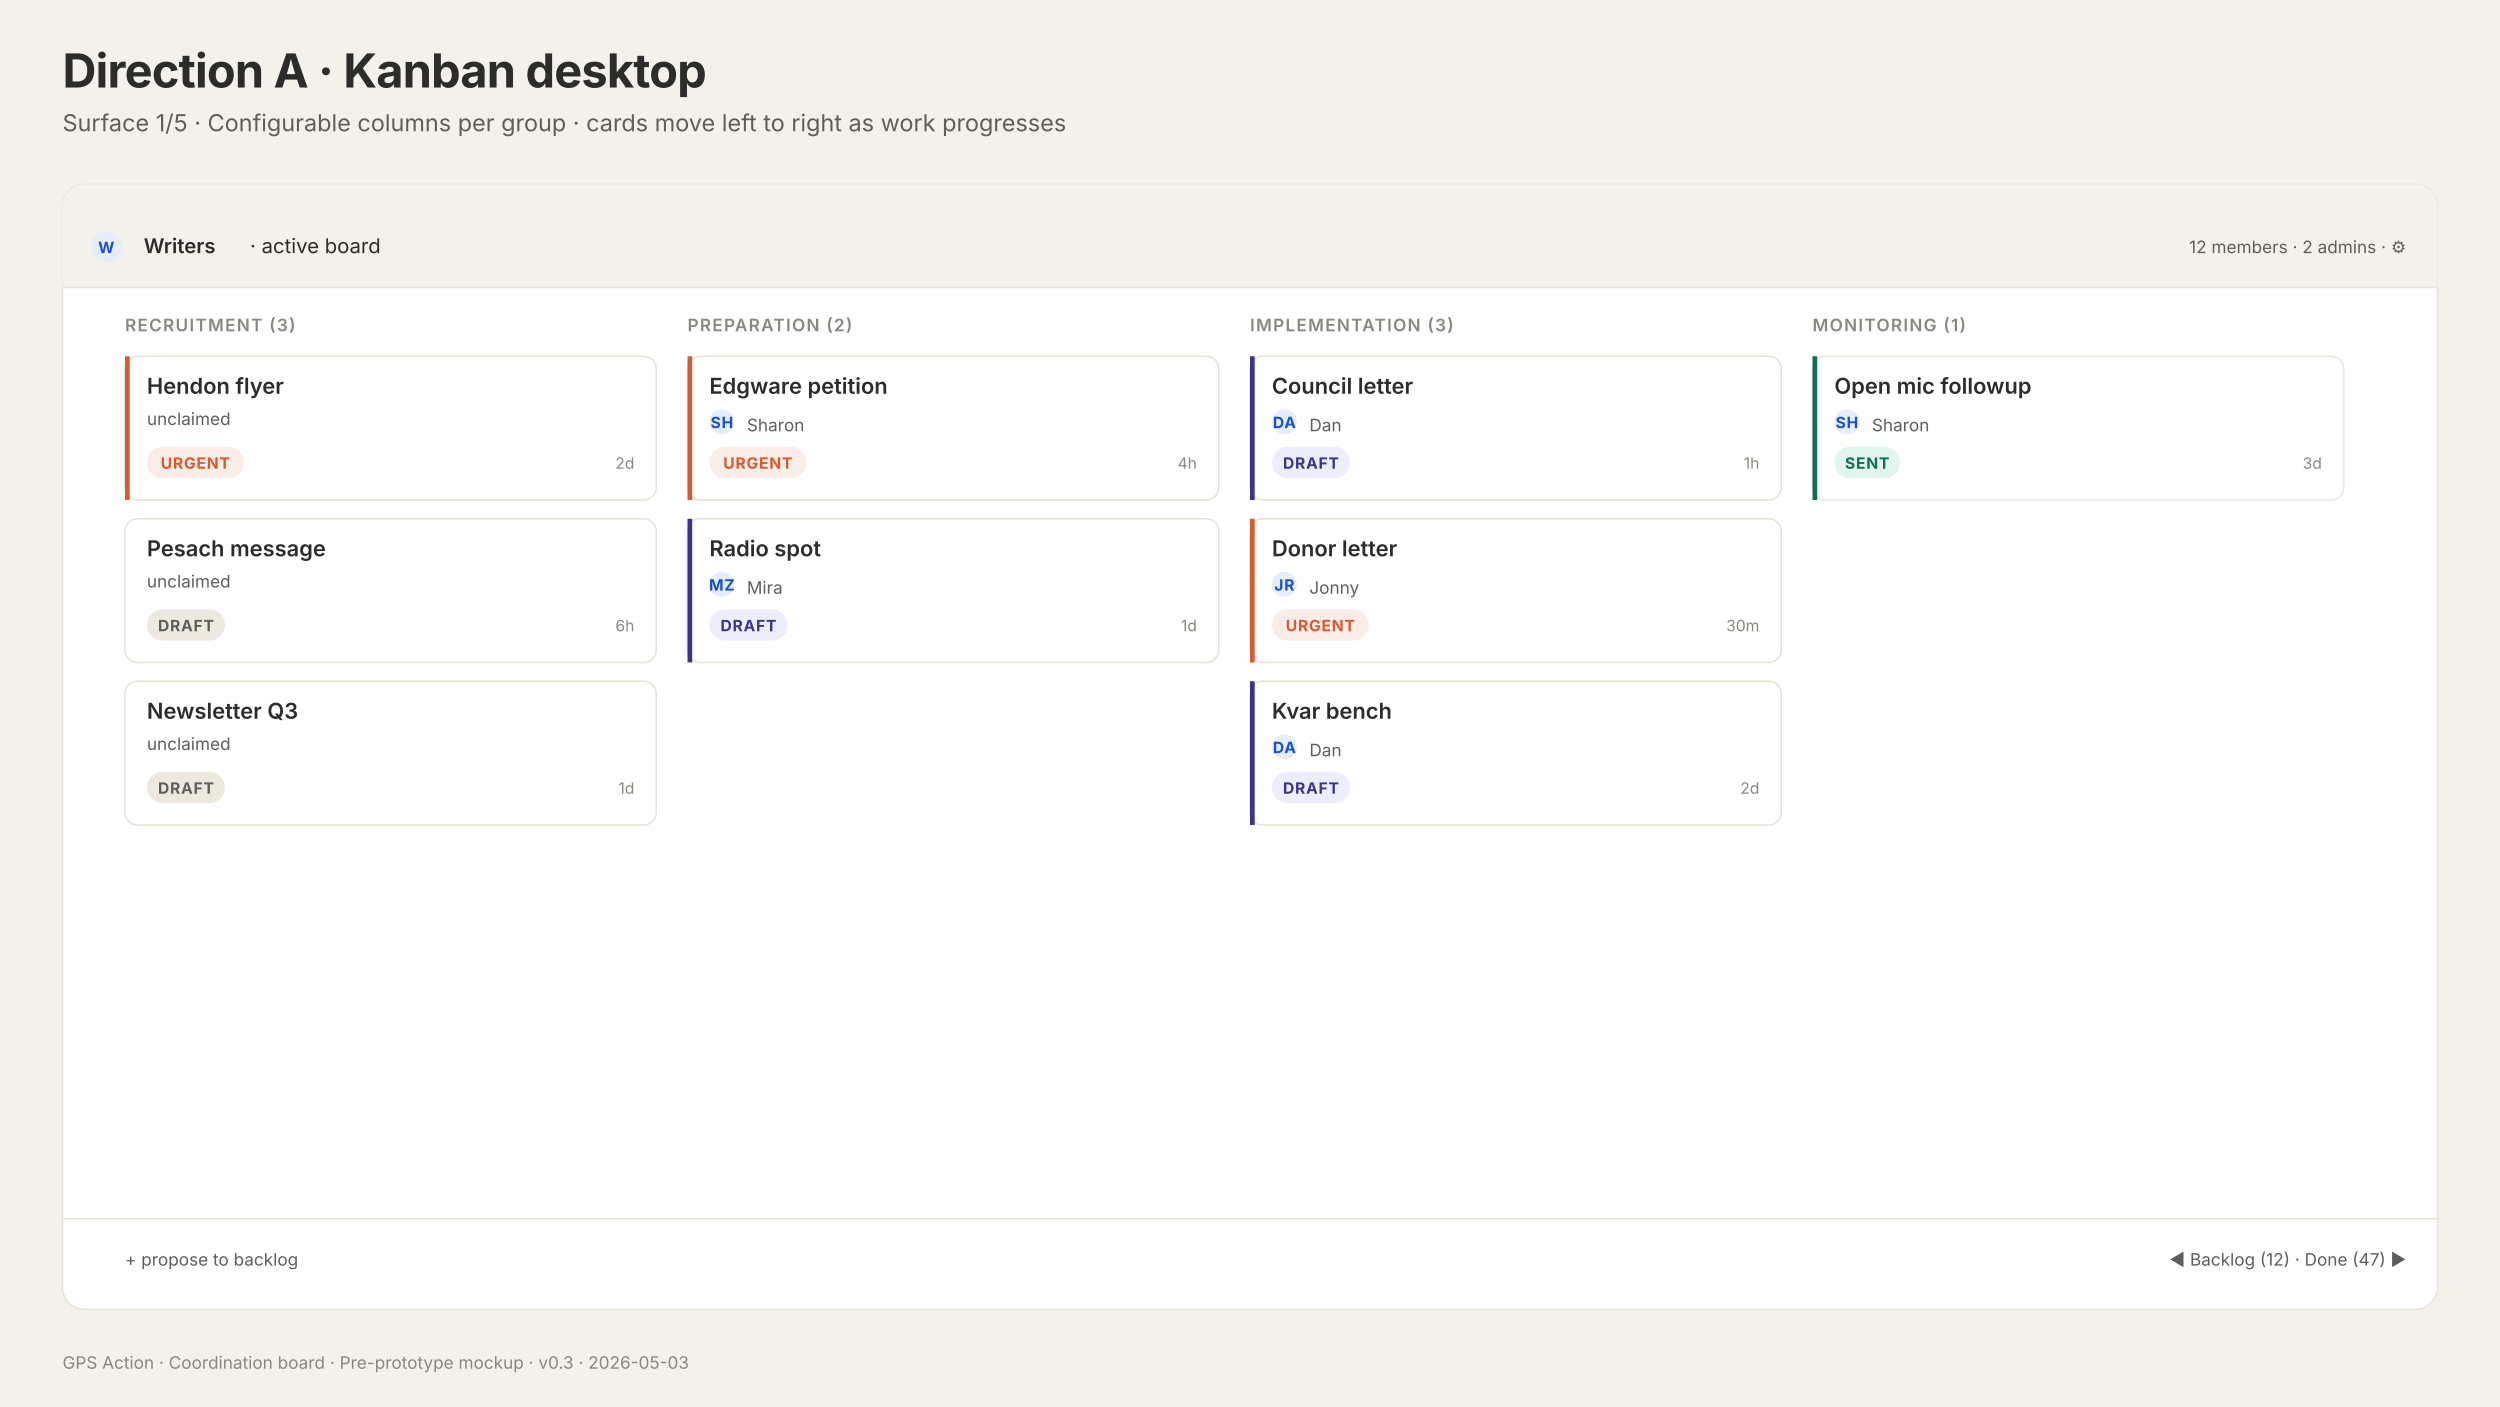
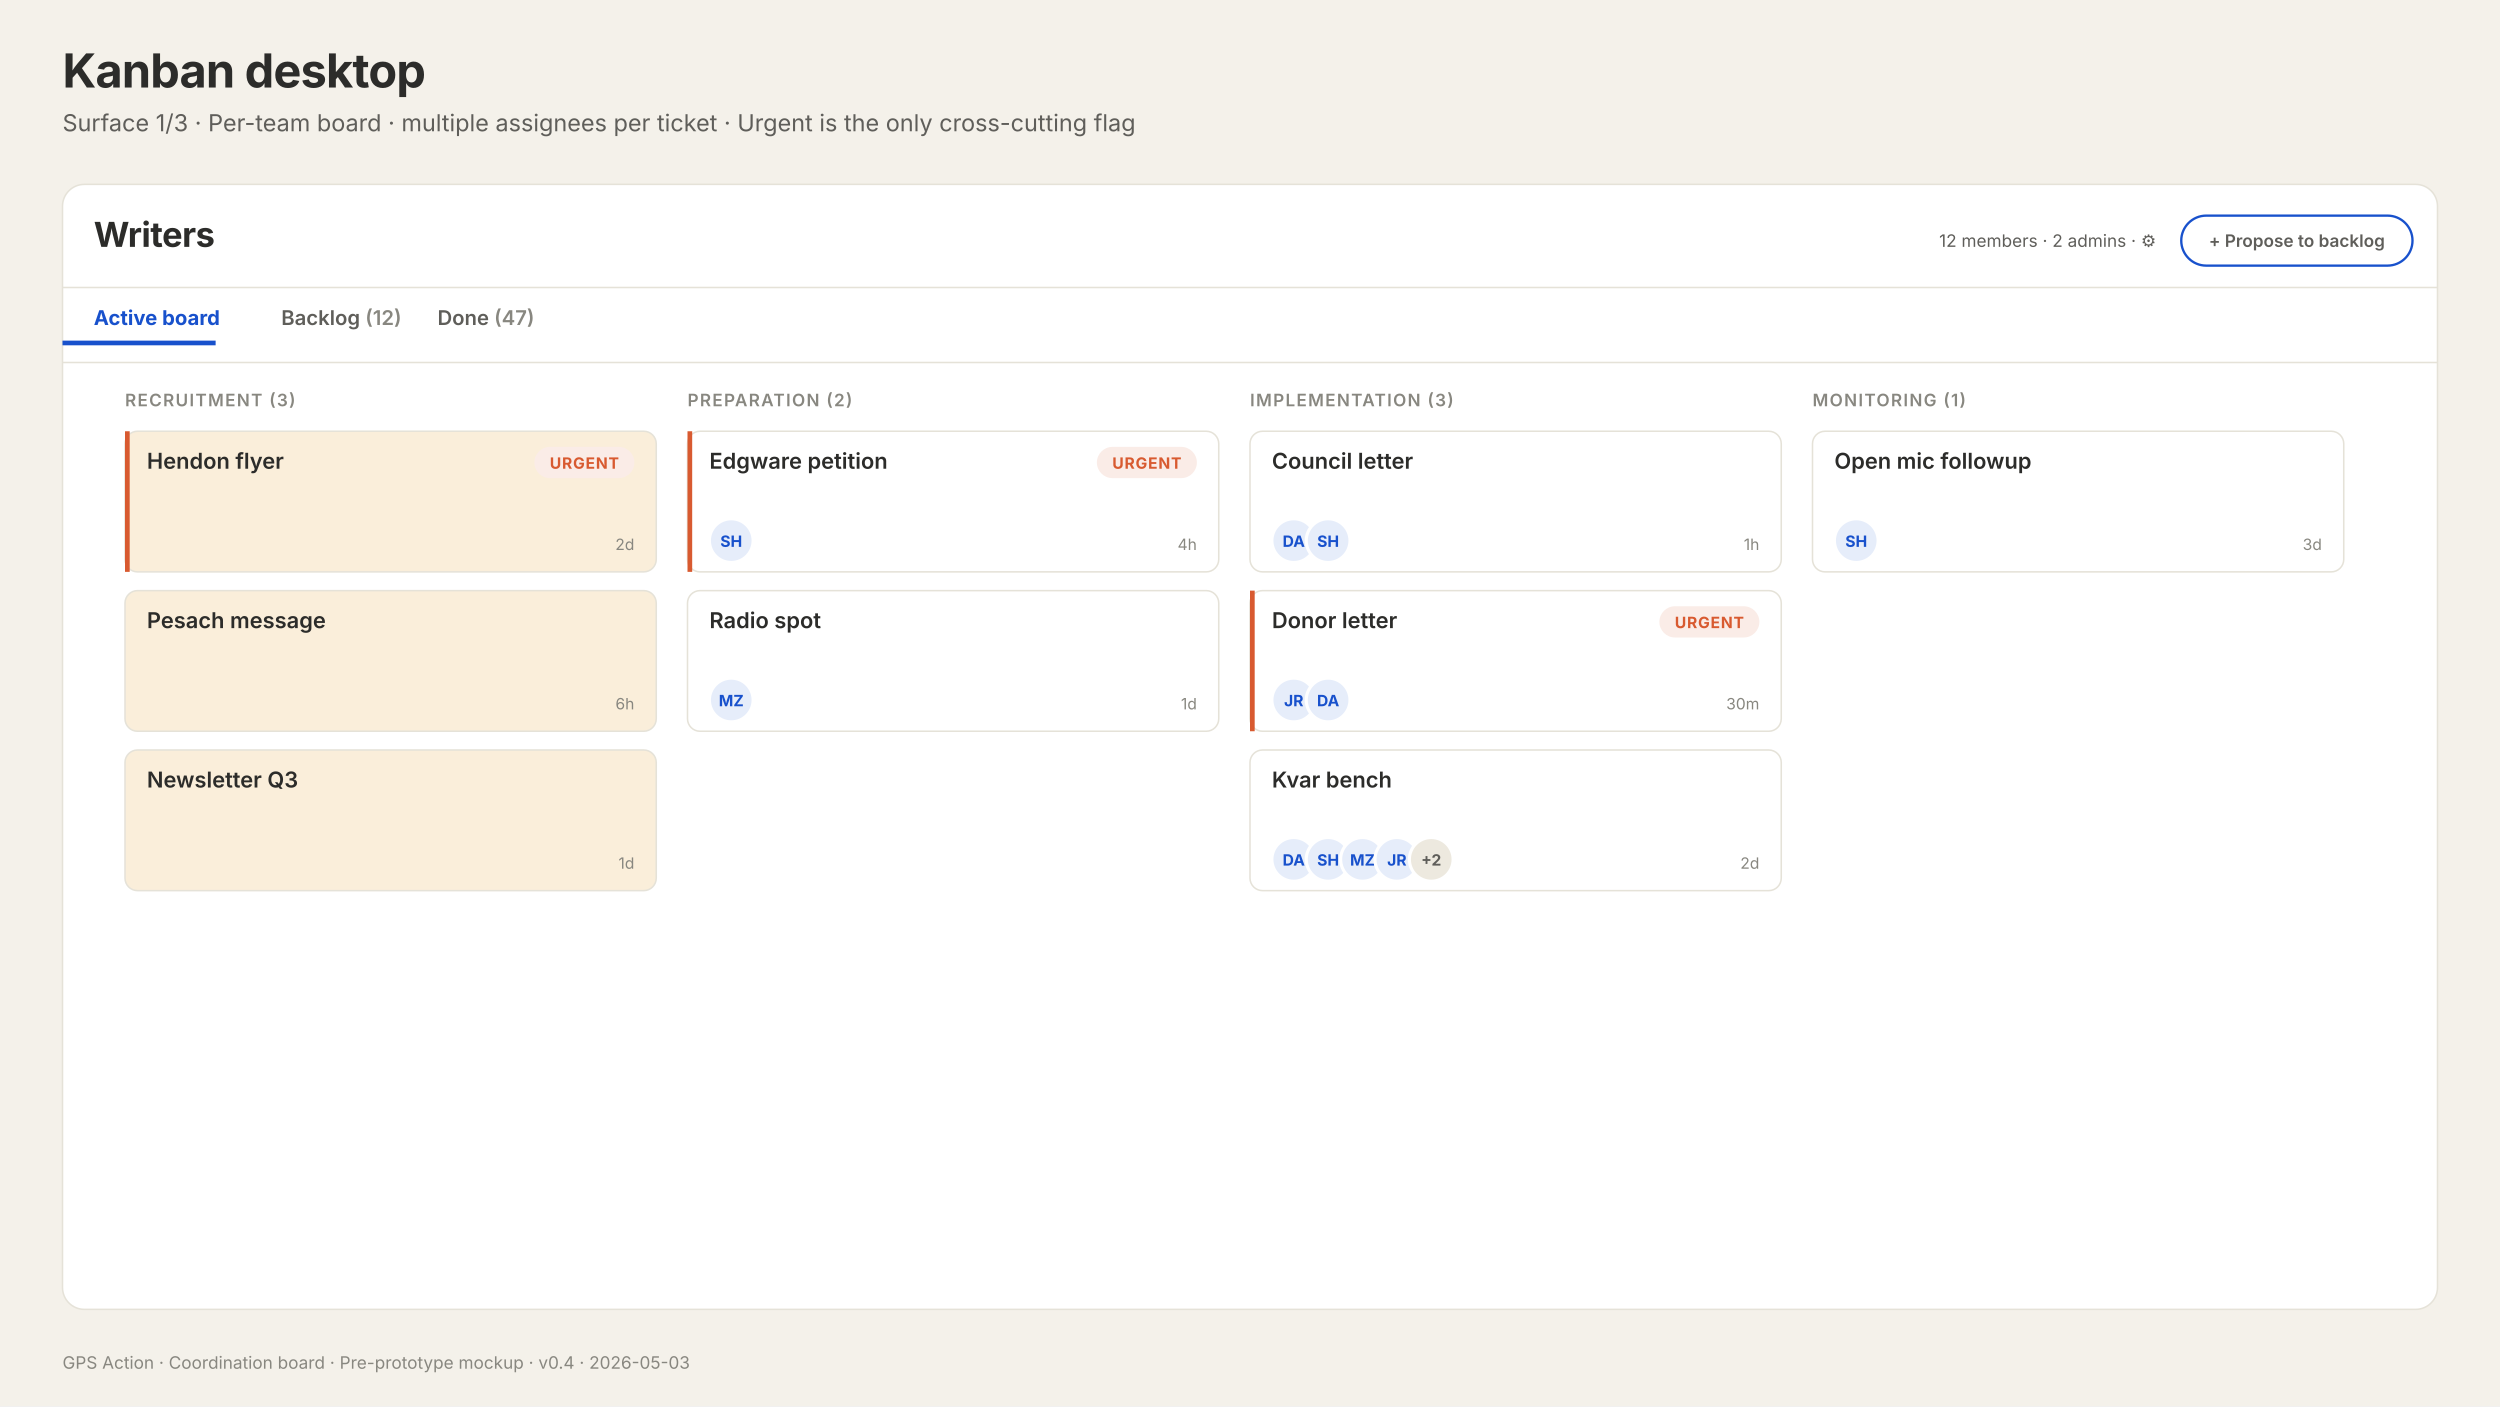
<svg xmlns="http://www.w3.org/2000/svg" viewBox="0 0 1600 900" font-family="-apple-system, BlinkMacSystemFont, Inter, 'Helvetica Neue', Arial, sans-serif">
  <style>
    .canvas{fill:#f4f1ea}
    .raised{fill:#fff;stroke:#e5e2d8;stroke-width:1}
    .sunken{fill:#ede9df}
    .border{stroke:#e5e2d8;stroke-width:1;fill:none}
    .urgent{fill:#d85a30}.urgent-bg{fill:#faece7}
+     .warning{fill:#ba7517}.warning-bg{fill:#faeeda}
    .info{fill:#3c3489}.info-bg{fill:#eeedfe}
    .success{fill:#0f6e56}.success-bg{fill:#e1f5ee}
    .primary{fill:#1851cc}.primary-bg{fill:#e6edfa}
    .text{fill:#2c2c2a}.text-2{fill:#5f5e5a}.text-3{fill:#888780}
    .ttl{font-size:30px;font-weight:700;fill:#2c2c2a;letter-spacing:-0.5px}
    .sub{font-size:15px;fill:#5f5e5a}
+     .group-name{font-size:22px;font-weight:700;fill:#2c2c2a;letter-spacing:-0.3px}
    .h4{font-size:11px;font-weight:600;fill:#888780;letter-spacing:.8px}
    .lab{font-size:13px;fill:#2c2c2a}
    .sm{font-size:11px;fill:#5f5e5a}
    .xs{font-size:10px;fill:#888780}
    .strong{font-weight:600}
    .chip{font-size:10px;font-weight:700;letter-spacing:.5px}
    .ct{font-size:14px;font-weight:600;fill:#2c2c2a}
-     .cm{font-size:11px;fill:#5f5e5a}
+     .av-text{font-size:10px;font-weight:700;fill:#1851cc}
+     .av-overflow{font-size:10px;font-weight:700;fill:#5f5e5a}
+     .tab{font-size:13px;font-weight:600;fill:#5f5e5a}
+     .tab-active{font-size:13px;font-weight:700;fill:#1851cc}
    .cap{font-size:11px;fill:#888780}
  </style>
  <rect width="1600" height="900" class="canvas" />
-   <text x="40" y="56" class="ttl">Direction A · Kanban desktop</text>
-   <text x="40" y="84" class="sub">Surface 1/5 · Configurable columns per group · cards move left to right as work progresses</text>
+   <text x="40" y="56" class="ttl">Kanban desktop</text>
+   <text x="40" y="84" class="sub">Surface 1/3 · Per-team board · multiple assignees per ticket · Urgent is the only cross-cutting flag</text>
  <rect x="40" y="118" width="1520" height="720" rx="14" class="raised" />
-   <path d="M40 132 a14 14 0 0 1 14-14 h1492 a14 14 0 0 1 14 14 v52 h-1520z" class="canvas" />
+   <text x="60" y="158" class="group-name">Writers</text>
+   <text x="1380" y="158" class="sm" text-anchor="end">12 members · 2 admins · ⚙</text>
+   <rect x="1396" y="138" width="148" height="32" rx="16" fill="none" stroke="#1851cc" stroke-width="1.5" />
+   <text x="1470" y="158" class="sm primary strong" text-anchor="middle">+ Propose to backlog</text>
  <line x1="40" y1="184" x2="1560" y2="184" class="border" />
-   <circle cx="68" cy="158" r="10" class="primary-bg" />
-   <text x="68" y="162" class="chip primary" text-anchor="middle">W</text>
-   <text x="92" y="162" class="lab strong">Writers</text>
-   <text x="160" y="162" class="lab text-2">· active board</text>
-   <text x="1540" y="162" class="sm" text-anchor="end">12 members · 2 admins · ⚙</text>
-   <g transform="translate(80,212)">
+   <text x="60" y="208" class="tab-active">Active board</text>
+   <rect x="40" y="218" width="98" height="3" class="primary" />
+   <text x="180" y="208" class="tab">Backlog <tspan fill="#888780">(12)</tspan>
+   </text>
+   <text x="280" y="208" class="tab">Done <tspan fill="#888780">(47)</tspan>
+   </text>
+   <line x1="40" y1="232" x2="1560" y2="232" class="border" />
+   <g transform="translate(80,260)">
    <text x="0" y="0" class="h4">RECRUITMENT (3)</text>
-     <rect x="0" y="16" width="340" height="92" rx="8" fill="#fff" stroke="#e5e2d8" />
-     <rect x="0" y="16" width="3" height="92" class="urgent" />
+     <rect x="0" y="16" width="340" height="90" rx="8" class="warning-bg" />
+     <rect x="0" y="16" width="340" height="90" rx="8" fill="none" stroke="#e5e2d8" />
+     <rect x="0" y="16" width="3" height="90" class="urgent" />
    <text x="14" y="40" class="ct">Hendon flyer</text>
-     <text x="14" y="60" class="cm">unclaimed</text>
-     <rect x="14" y="74" width="62" height="20" rx="10" class="urgent-bg" />
-     <text x="45" y="88" class="chip urgent" text-anchor="middle">URGENT</text>
-     <text x="326" y="88" class="xs" text-anchor="end">2d</text>
-     <rect x="0" y="120" width="340" height="92" rx="8" fill="#fff" stroke="#e5e2d8" />
-     <text x="14" y="144" class="ct">Pesach message</text>
-     <text x="14" y="164" class="cm">unclaimed</text>
-     <rect x="14" y="178" width="50" height="20" rx="10" class="sunken" />
-     <text x="39" y="192" class="chip text-2" text-anchor="middle">DRAFT</text>
-     <text x="326" y="192" class="xs" text-anchor="end">6h</text>
-     <rect x="0" y="224" width="340" height="92" rx="8" fill="#fff" stroke="#e5e2d8" />
-     <text x="14" y="248" class="ct">Newsletter Q3</text>
-     <text x="14" y="268" class="cm">unclaimed</text>
-     <rect x="14" y="282" width="50" height="20" rx="10" class="sunken" />
-     <text x="39" y="296" class="chip text-2" text-anchor="middle">DRAFT</text>
+     <rect x="262" y="26" width="64" height="20" rx="10" class="urgent-bg" />
+     <text x="294" y="40" class="chip urgent" text-anchor="middle">URGENT</text>
+     <text x="326" y="92" class="xs" text-anchor="end">2d</text>
+     <rect x="0" y="118" width="340" height="90" rx="8" class="warning-bg" />
+     <rect x="0" y="118" width="340" height="90" rx="8" fill="none" stroke="#e5e2d8" />
+     <text x="14" y="142" class="ct">Pesach message</text>
+     <text x="326" y="194" class="xs" text-anchor="end">6h</text>
+     <rect x="0" y="220" width="340" height="90" rx="8" class="warning-bg" />
+     <rect x="0" y="220" width="340" height="90" rx="8" fill="none" stroke="#e5e2d8" />
+     <text x="14" y="244" class="ct">Newsletter Q3</text>
    <text x="326" y="296" class="xs" text-anchor="end">1d</text>
  </g>
-   <g transform="translate(440,212)">
+   <g transform="translate(440,260)">
    <text x="0" y="0" class="h4">PREPARATION (2)</text>
-     <rect x="0" y="16" width="340" height="92" rx="8" fill="#fff" stroke="#e5e2d8" />
-     <rect x="0" y="16" width="3" height="92" class="urgent" />
+     <rect x="0" y="16" width="340" height="90" rx="8" fill="#fff" stroke="#e5e2d8" />
+     <rect x="0" y="16" width="3" height="90" class="urgent" />
    <text x="14" y="40" class="ct">Edgware petition</text>
-     <circle cx="22" cy="58" r="8" class="primary-bg" />
-     <text x="22" y="62" class="chip primary" text-anchor="middle">SH</text>
-     <text x="38" y="64" class="cm">Sharon</text>
-     <rect x="14" y="74" width="62" height="20" rx="10" class="urgent-bg" />
-     <text x="45" y="88" class="chip urgent" text-anchor="middle">URGENT</text>
-     <text x="326" y="88" class="xs" text-anchor="end">4h</text>
-     <rect x="0" y="120" width="340" height="92" rx="8" fill="#fff" stroke="#e5e2d8" />
-     <rect x="0" y="120" width="3" height="92" class="info" />
-     <text x="14" y="144" class="ct">Radio spot</text>
-     <circle cx="22" cy="162" r="8" class="primary-bg" />
-     <text x="22" y="166" class="chip primary" text-anchor="middle">MZ</text>
-     <text x="38" y="168" class="cm">Mira</text>
-     <rect x="14" y="178" width="50" height="20" rx="10" class="info-bg" />
-     <text x="39" y="192" class="chip info" text-anchor="middle">DRAFT</text>
-     <text x="326" y="192" class="xs" text-anchor="end">1d</text>
+     <rect x="262" y="26" width="64" height="20" rx="10" class="urgent-bg" />
+     <text x="294" y="40" class="chip urgent" text-anchor="middle">URGENT</text>
+     <circle cx="28" cy="86" r="14" class="primary-bg" stroke="#fff" stroke-width="2" />
+     <text x="28" y="90" class="av-text" text-anchor="middle">SH</text>
+     <text x="326" y="92" class="xs" text-anchor="end">4h</text>
+     <rect x="0" y="118" width="340" height="90" rx="8" fill="#fff" stroke="#e5e2d8" />
+     <text x="14" y="142" class="ct">Radio spot</text>
+     <circle cx="28" cy="188" r="14" class="primary-bg" stroke="#fff" stroke-width="2" />
+     <text x="28" y="192" class="av-text" text-anchor="middle">MZ</text>
+     <text x="326" y="194" class="xs" text-anchor="end">1d</text>
  </g>
-   <g transform="translate(800,212)">
+   <g transform="translate(800,260)">
    <text x="0" y="0" class="h4">IMPLEMENTATION (3)</text>
-     <rect x="0" y="16" width="340" height="92" rx="8" fill="#fff" stroke="#e5e2d8" />
-     <rect x="0" y="16" width="3" height="92" class="info" />
+     <rect x="0" y="16" width="340" height="90" rx="8" fill="#fff" stroke="#e5e2d8" />
    <text x="14" y="40" class="ct">Council letter</text>
-     <circle cx="22" cy="58" r="8" class="primary-bg" />
-     <text x="22" y="62" class="chip primary" text-anchor="middle">DA</text>
-     <text x="38" y="64" class="cm">Dan</text>
-     <rect x="14" y="74" width="50" height="20" rx="10" class="info-bg" />
-     <text x="39" y="88" class="chip info" text-anchor="middle">DRAFT</text>
-     <text x="326" y="88" class="xs" text-anchor="end">1h</text>
-     <rect x="0" y="120" width="340" height="92" rx="8" fill="#fff" stroke="#e5e2d8" />
-     <rect x="0" y="120" width="3" height="92" class="urgent" />
-     <text x="14" y="144" class="ct">Donor letter</text>
-     <circle cx="22" cy="162" r="8" class="primary-bg" />
-     <text x="22" y="166" class="chip primary" text-anchor="middle">JR</text>
-     <text x="38" y="168" class="cm">Jonny</text>
-     <rect x="14" y="178" width="62" height="20" rx="10" class="urgent-bg" />
-     <text x="45" y="192" class="chip urgent" text-anchor="middle">URGENT</text>
-     <text x="326" y="192" class="xs" text-anchor="end">30m</text>
-     <rect x="0" y="224" width="340" height="92" rx="8" fill="#fff" stroke="#e5e2d8" />
-     <rect x="0" y="224" width="3" height="92" class="info" />
-     <text x="14" y="248" class="ct">Kvar bench</text>
-     <circle cx="22" cy="266" r="8" class="primary-bg" />
-     <text x="22" y="270" class="chip primary" text-anchor="middle">DA</text>
-     <text x="38" y="272" class="cm">Dan</text>
-     <rect x="14" y="282" width="50" height="20" rx="10" class="info-bg" />
-     <text x="39" y="296" class="chip info" text-anchor="middle">DRAFT</text>
+     <circle cx="28" cy="86" r="14" class="primary-bg" stroke="#fff" stroke-width="2" />
+     <text x="28" y="90" class="av-text" text-anchor="middle">DA</text>
+     <circle cx="50" cy="86" r="14" class="primary-bg" stroke="#fff" stroke-width="2" />
+     <text x="50" y="90" class="av-text" text-anchor="middle">SH</text>
+     <text x="326" y="92" class="xs" text-anchor="end">1h</text>
+     <rect x="0" y="118" width="340" height="90" rx="8" fill="#fff" stroke="#e5e2d8" />
+     <rect x="0" y="118" width="3" height="90" class="urgent" />
+     <text x="14" y="142" class="ct">Donor letter</text>
+     <rect x="262" y="128" width="64" height="20" rx="10" class="urgent-bg" />
+     <text x="294" y="142" class="chip urgent" text-anchor="middle">URGENT</text>
+     <circle cx="28" cy="188" r="14" class="primary-bg" stroke="#fff" stroke-width="2" />
+     <text x="28" y="192" class="av-text" text-anchor="middle">JR</text>
+     <circle cx="50" cy="188" r="14" class="primary-bg" stroke="#fff" stroke-width="2" />
+     <text x="50" y="192" class="av-text" text-anchor="middle">DA</text>
+     <text x="326" y="194" class="xs" text-anchor="end">30m</text>
+     <rect x="0" y="220" width="340" height="90" rx="8" fill="#fff" stroke="#e5e2d8" />
+     <text x="14" y="244" class="ct">Kvar bench</text>
+     <circle cx="28" cy="290" r="14" class="primary-bg" stroke="#fff" stroke-width="2" />
+     <text x="28" y="294" class="av-text" text-anchor="middle">DA</text>
+     <circle cx="50" cy="290" r="14" class="primary-bg" stroke="#fff" stroke-width="2" />
+     <text x="50" y="294" class="av-text" text-anchor="middle">SH</text>
+     <circle cx="72" cy="290" r="14" class="primary-bg" stroke="#fff" stroke-width="2" />
+     <text x="72" y="294" class="av-text" text-anchor="middle">MZ</text>
+     <circle cx="94" cy="290" r="14" class="primary-bg" stroke="#fff" stroke-width="2" />
+     <text x="94" y="294" class="av-text" text-anchor="middle">JR</text>
+     <circle cx="116" cy="290" r="14" class="sunken" stroke="#fff" stroke-width="2" />
+     <text x="116" y="294" class="av-overflow" text-anchor="middle">+2</text>
    <text x="326" y="296" class="xs" text-anchor="end">2d</text>
  </g>
-   <g transform="translate(1160,212)">
+   <g transform="translate(1160,260)">
    <text x="0" y="0" class="h4">MONITORING (1)</text>
-     <rect x="0" y="16" width="340" height="92" rx="8" fill="#fff" stroke="#e5e2d8" opacity="0.85" />
-     <rect x="0" y="16" width="3" height="92" class="success" />
+     <rect x="0" y="16" width="340" height="90" rx="8" fill="#fff" stroke="#e5e2d8" />
    <text x="14" y="40" class="ct">Open mic followup</text>
-     <circle cx="22" cy="58" r="8" class="primary-bg" />
-     <text x="22" y="62" class="chip primary" text-anchor="middle">SH</text>
-     <text x="38" y="64" class="cm">Sharon</text>
-     <rect x="14" y="74" width="42" height="20" rx="10" class="success-bg" />
-     <text x="35" y="88" class="chip success" text-anchor="middle">SENT</text>
-     <text x="326" y="88" class="xs" text-anchor="end">3d</text>
+     <circle cx="28" cy="86" r="14" class="primary-bg" stroke="#fff" stroke-width="2" />
+     <text x="28" y="90" class="av-text" text-anchor="middle">SH</text>
+     <text x="326" y="92" class="xs" text-anchor="end">3d</text>
  </g>
-   <line x1="40" y1="780" x2="1560" y2="780" class="border" />
-   <text x="80" y="810" class="sm">+ propose to backlog</text>
-   <text x="1540" y="810" class="sm primary" text-anchor="end">◀ Backlog (12)   ·   Done (47) ▶</text>
-   <text x="40" y="876" class="cap">GPS Action · Coordination board · Pre-prototype mockup · v0.3 · 2026-05-03</text>
+   <text x="40" y="876" class="cap">GPS Action · Coordination board · Pre-prototype mockup · v0.4 · 2026-05-03</text>
</svg>
